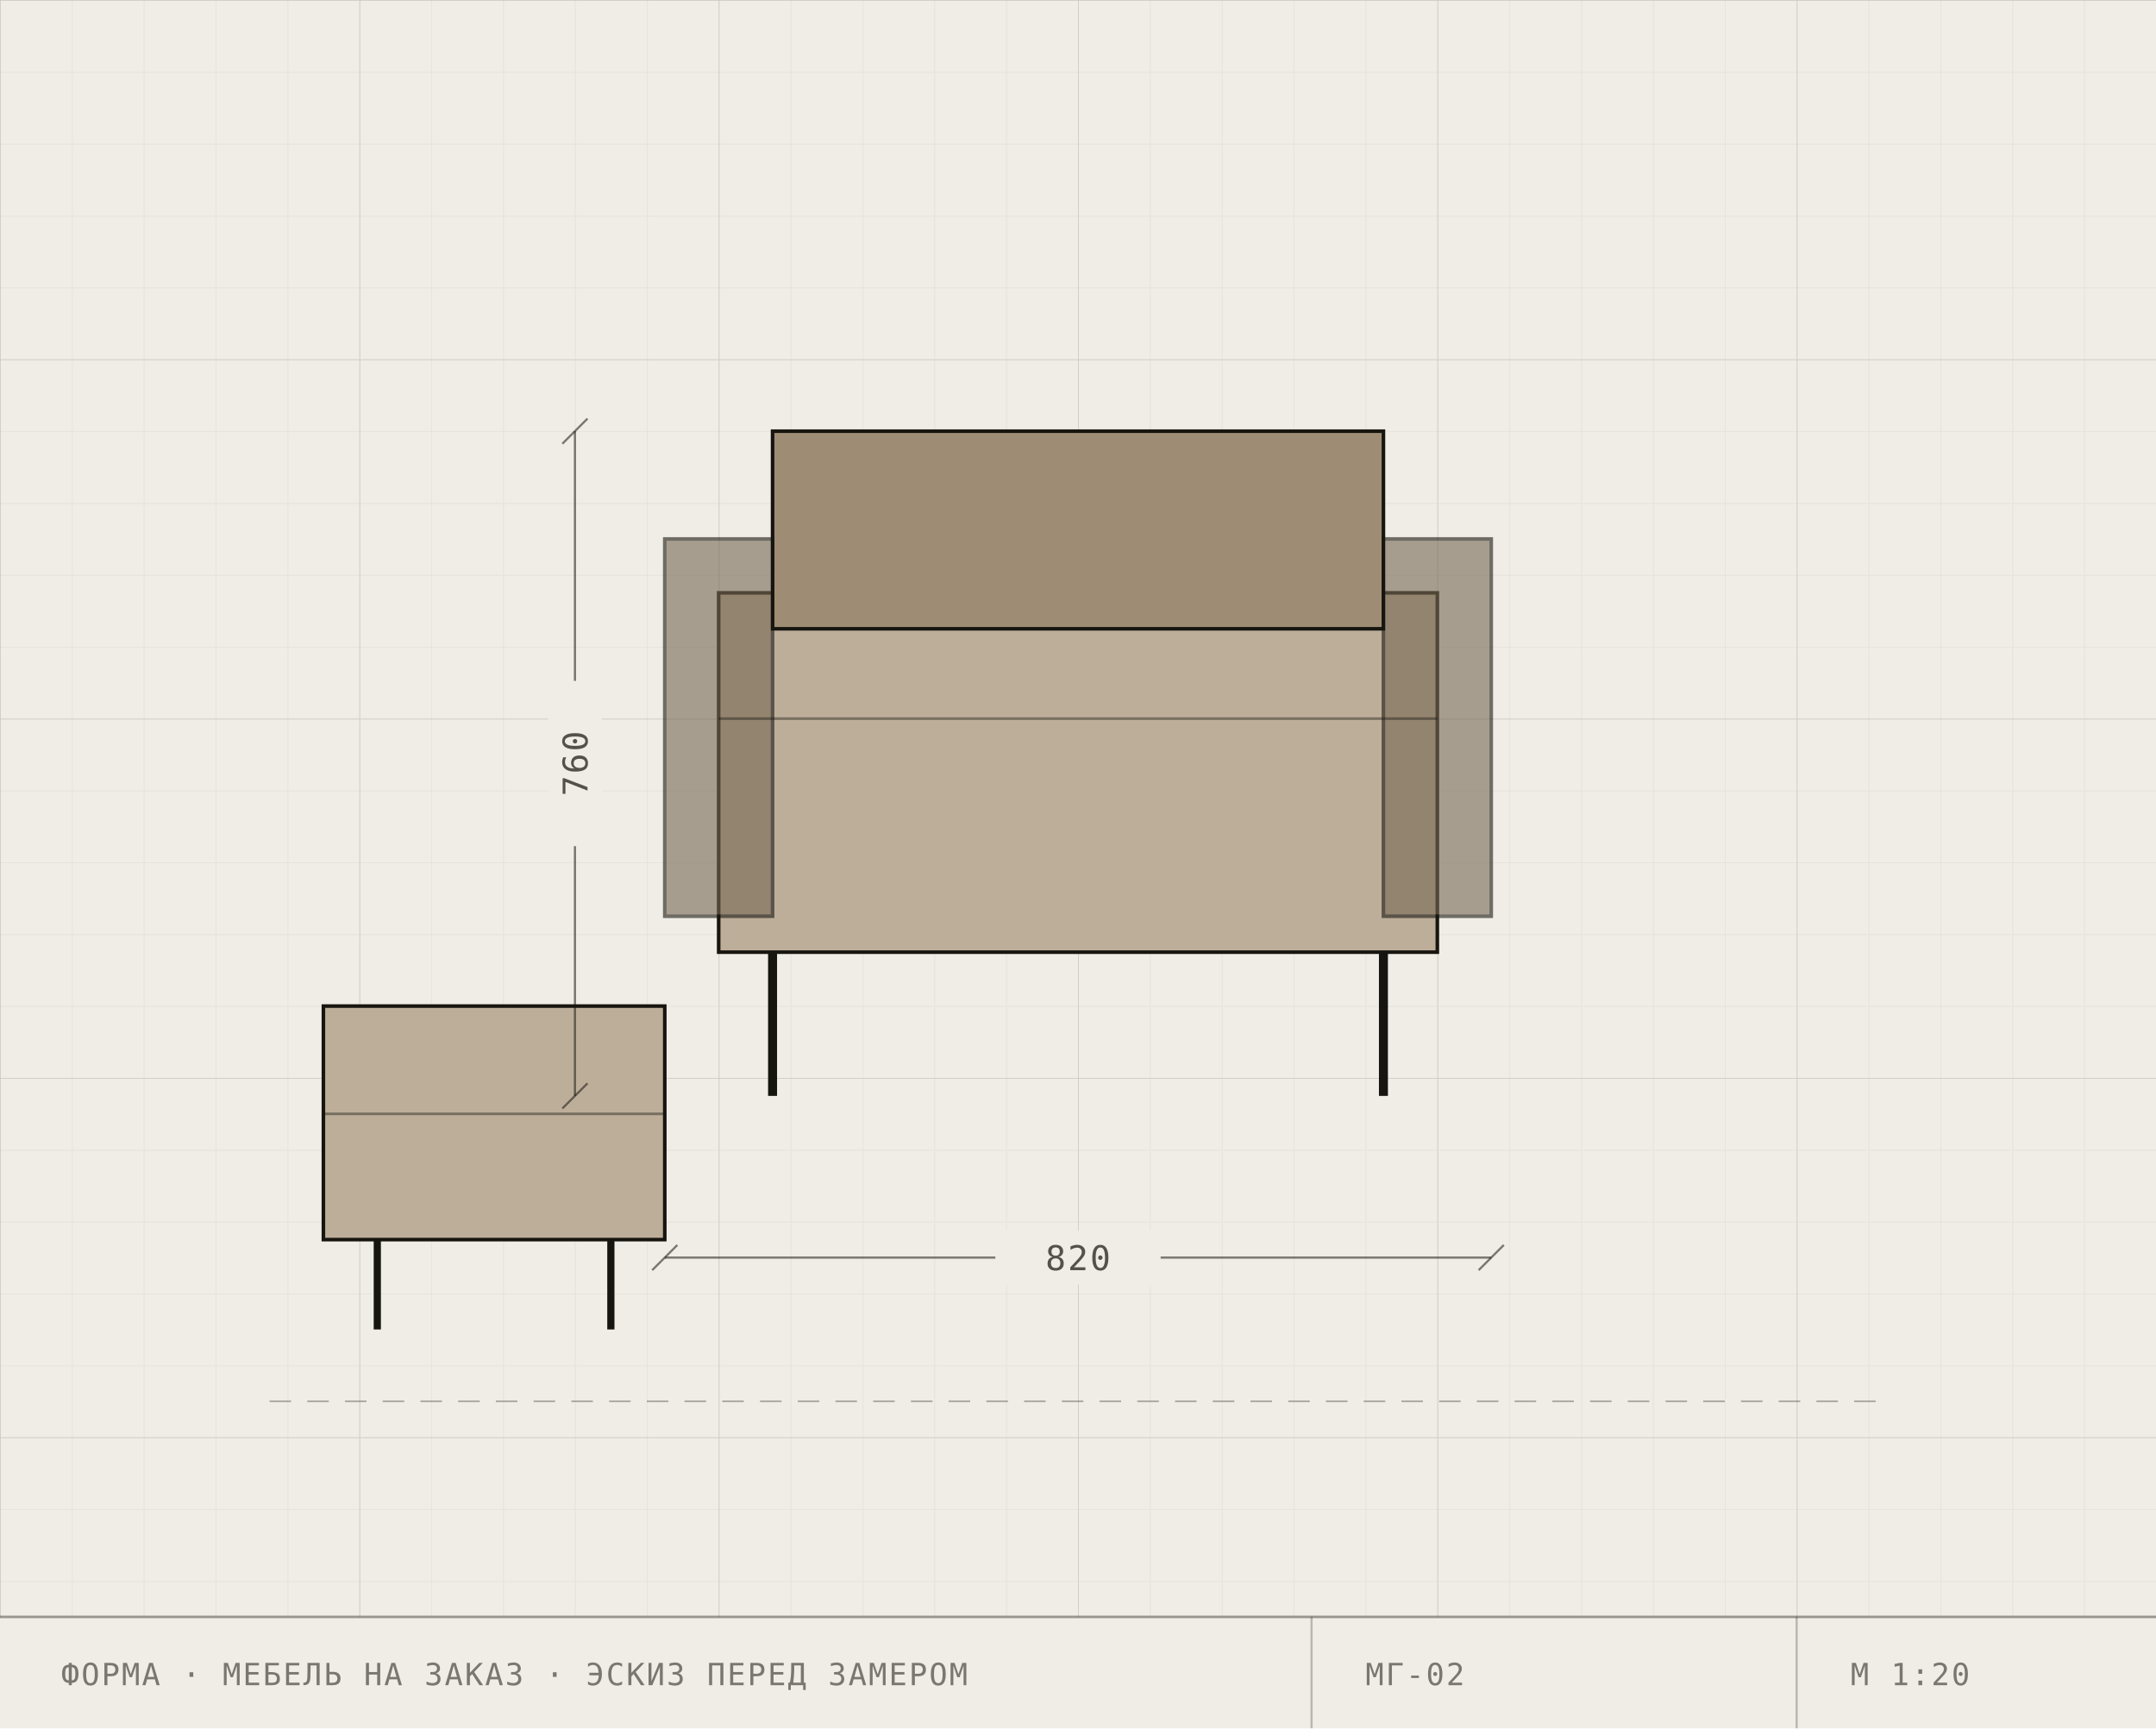
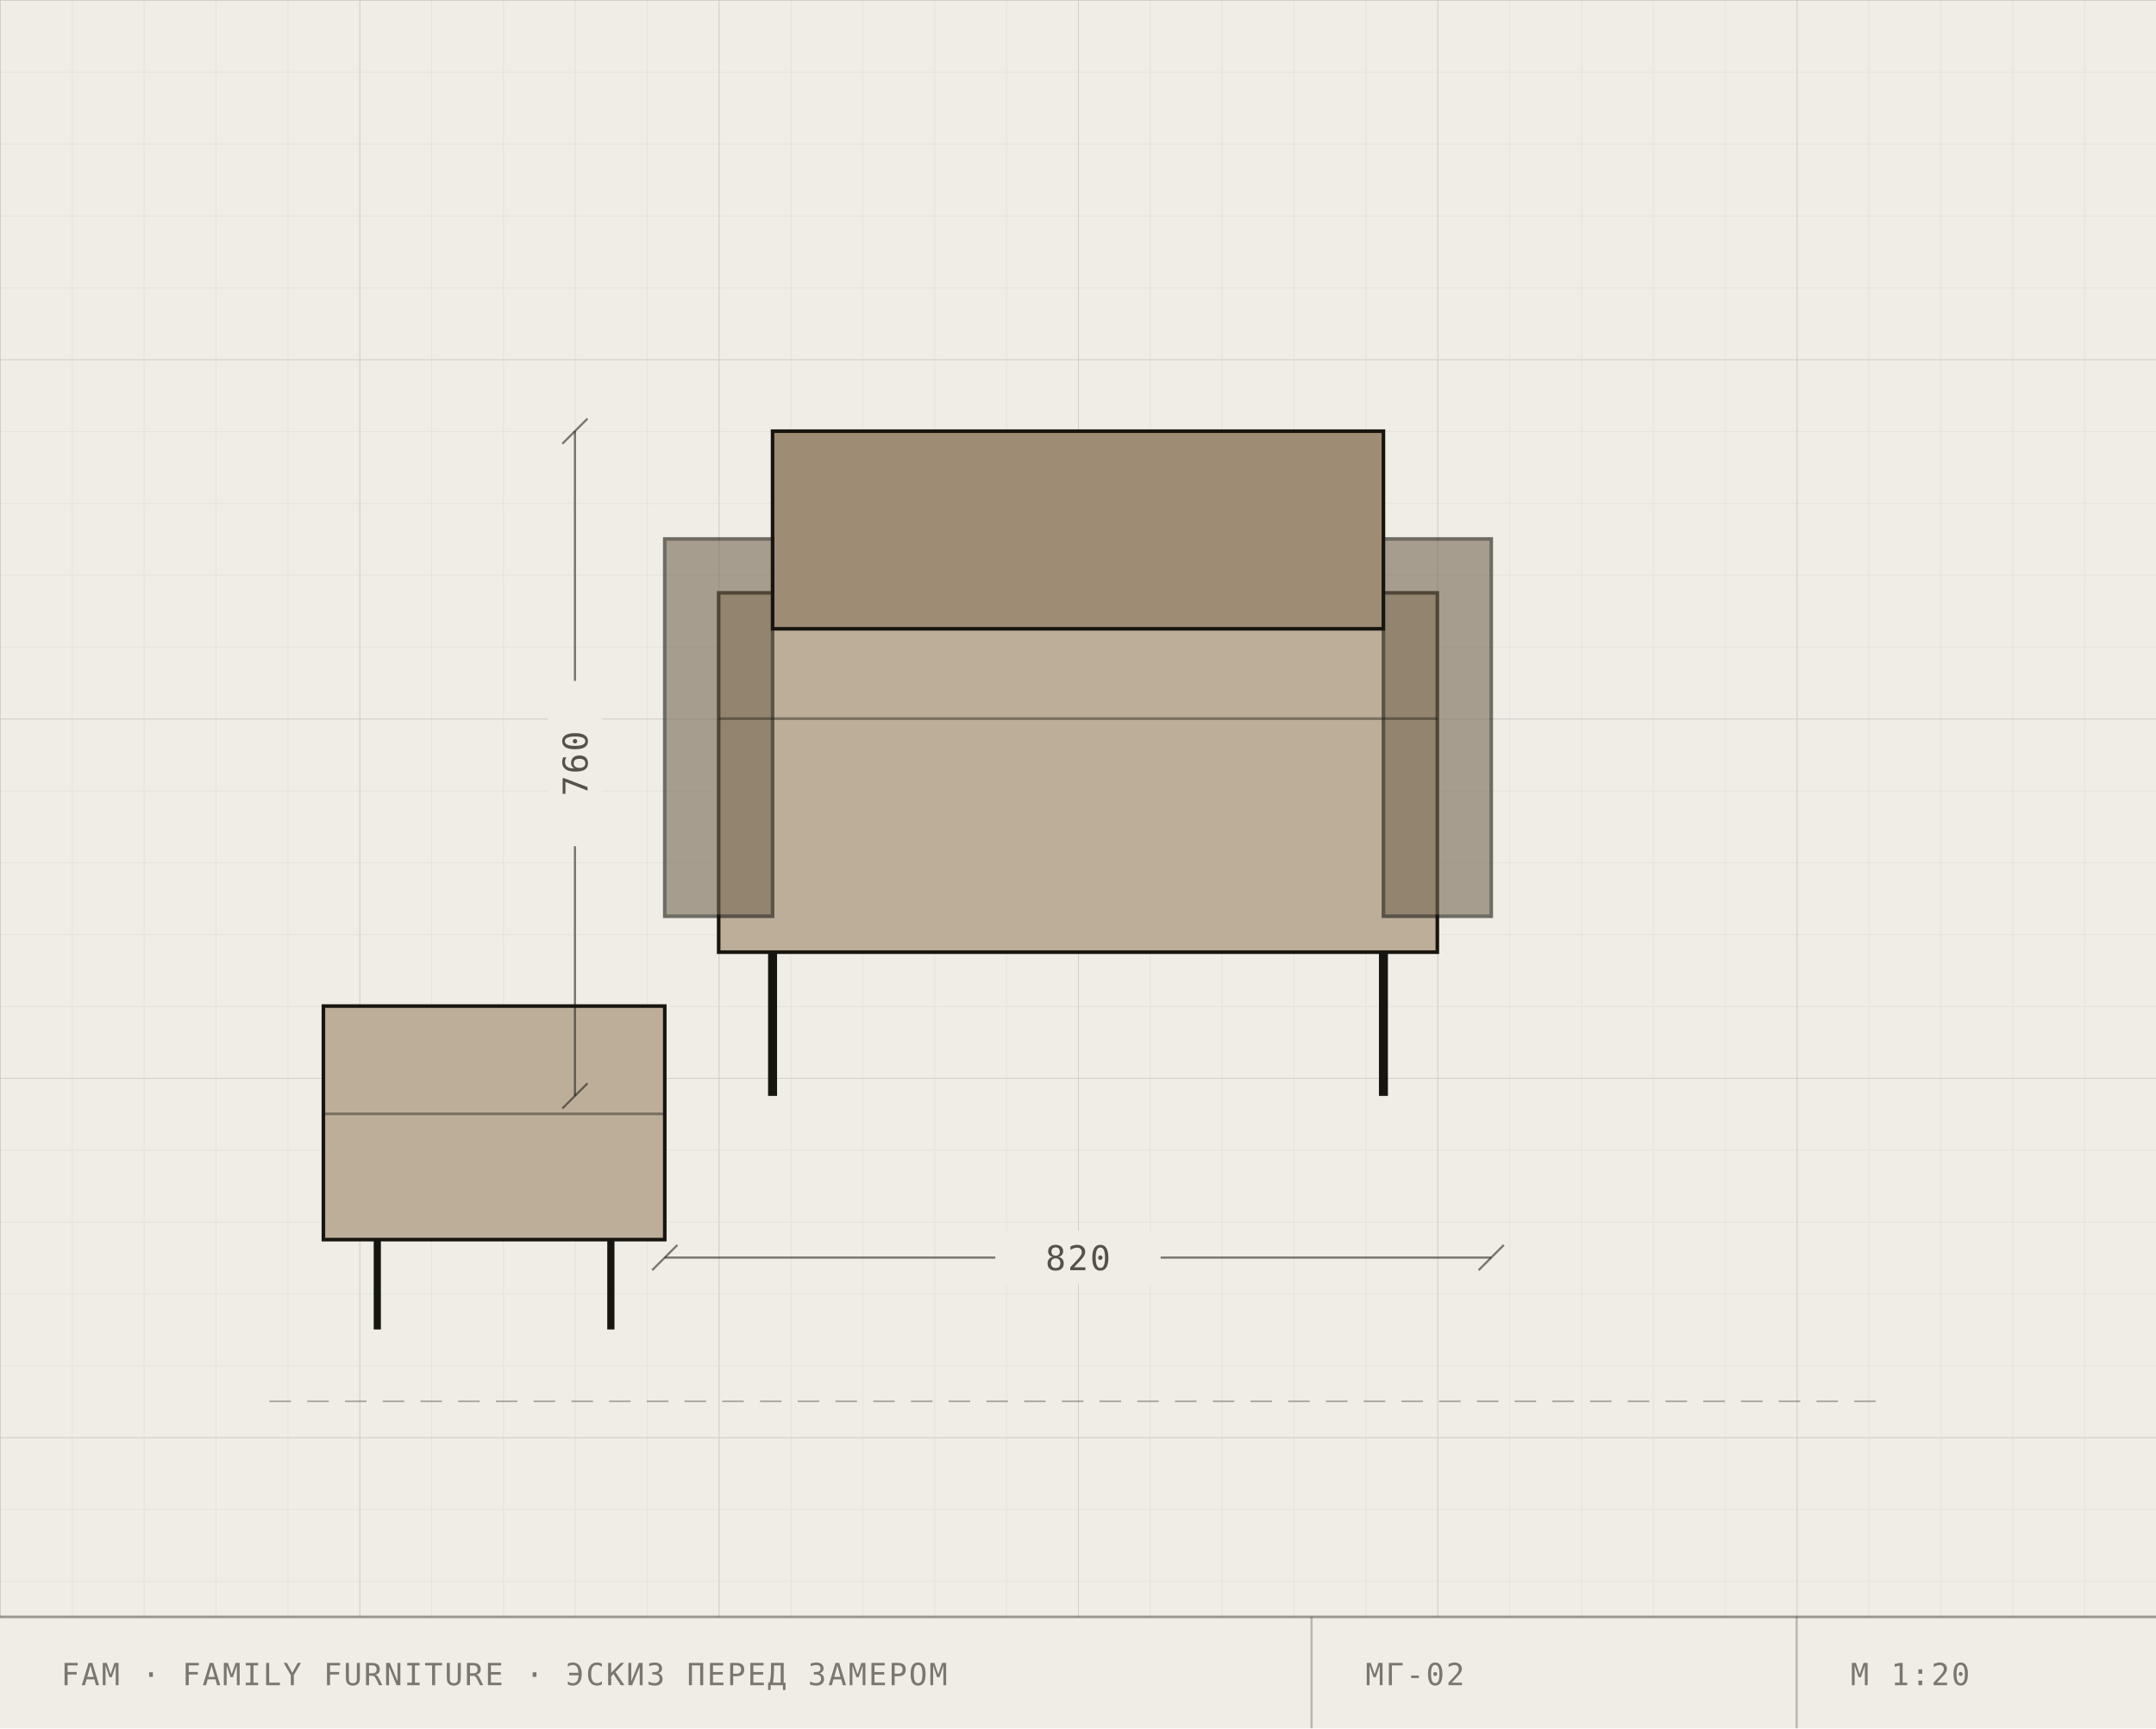
<svg xmlns="http://www.w3.org/2000/svg" viewBox="0 0 1200 962" width="1200" height="962" role="img">
  <defs>
    <pattern id="mm" width="40" height="40" patternUnits="userSpaceOnUse">
      <path d="M40 0H0V40" fill="none" stroke="#17150F" stroke-width="0.6" opacity="0.07" />
    </pattern>
    <pattern id="mm5" width="200" height="200" patternUnits="userSpaceOnUse">
      <path d="M200 0H0V200" fill="none" stroke="#17150F" stroke-width="0.9" opacity="0.11" />
    </pattern>
  </defs>
  <rect width="1200" height="962" fill="#EFEDE6" />
  <rect width="1200" height="900" fill="url(#mm)" />
  <rect width="1200" height="900" fill="url(#mm5)" />
  <rect x="400" y="330" width="400" height="200" fill="#BDAE9A" stroke="#17150F" stroke-width="2" />
  <rect x="430" y="240" width="340" height="110" fill="#9E8C74" stroke="#17150F" stroke-width="2" />
  <rect x="370" y="300" width="60" height="210" fill="#776853" stroke="#17150F" stroke-width="2" opacity="0.6" />
  <rect x="770" y="300" width="60" height="210" fill="#776853" stroke="#17150F" stroke-width="2" opacity="0.6" />
  <line x1="430" y1="530" x2="430" y2="610" stroke="#17150F" stroke-width="5" />
  <line x1="770" y1="530" x2="770" y2="610" stroke="#17150F" stroke-width="5" />
  <line x1="400" y1="400" x2="800" y2="400" stroke="#17150F" stroke-width="1.5" opacity="0.4" />
  <rect x="180" y="560" width="190" height="130" fill="#BDAE9A" stroke="#17150F" stroke-width="2" />
  <line x1="180" y1="620" x2="370" y2="620" stroke="#17150F" stroke-width="1.5" opacity="0.4" />
  <line x1="210" y1="690" x2="210" y2="740" stroke="#17150F" stroke-width="4" />
  <line x1="340" y1="690" x2="340" y2="740" stroke="#17150F" stroke-width="4" />
  <line x1="150" y1="780" x2="1050" y2="780" stroke="#17150F" stroke-width="1" stroke-dasharray="12 9" opacity="0.3" />
  <line x1="370" y1="700" x2="830" y2="700" stroke="#17150F" stroke-width="1.2" opacity="0.55" />
  <line x1="363" y1="707" x2="377" y2="693" stroke="#17150F" stroke-width="1.2" opacity="0.55" />
  <line x1="823" y1="707" x2="837" y2="693" stroke="#17150F" stroke-width="1.2" opacity="0.55" />
  <rect x="554" y="685" width="92" height="30" fill="#EFEDE6" />
  <text x="600" y="707" font-family="'JetBrains Mono','IBM Plex Mono',ui-monospace,SFMono-Regular,Menlo,Consolas,monospace" font-size="19" fill="#17150F" opacity="0.72" letter-spacing="1" text-anchor="middle">820</text>
  <line x1="320" y1="240" x2="320" y2="610" stroke="#17150F" stroke-width="1.2" opacity="0.55" />
  <line x1="313" y1="247" x2="327" y2="233" stroke="#17150F" stroke-width="1.2" opacity="0.55" />
  <line x1="313" y1="617" x2="327" y2="603" stroke="#17150F" stroke-width="1.2" opacity="0.55" />
  <g transform="translate(320 425) rotate(-90)">
    <rect x="-46" y="-15" width="92" height="30" fill="#EFEDE6" />
    <text x="0" y="7" font-family="'JetBrains Mono','IBM Plex Mono',ui-monospace,SFMono-Regular,Menlo,Consolas,monospace" font-size="19" fill="#17150F" opacity="0.72" letter-spacing="1" text-anchor="middle">760</text>
  </g>
  <rect x="0" y="900" width="1200" height="62" fill="#EFEDE6" />
  <line x1="0" y1="900" x2="1200" y2="900" stroke="#17150F" stroke-width="1.4" opacity="0.4" />
  <line x1="730" y1="900" x2="730" y2="962" stroke="#17150F" stroke-width="1.2" opacity="0.25" />
  <line x1="1000" y1="900" x2="1000" y2="962" stroke="#17150F" stroke-width="1.2" opacity="0.25" />
-   <text x="34" y="938" font-family="'JetBrains Mono','IBM Plex Mono',ui-monospace,SFMono-Regular,Menlo,Consolas,monospace" font-size="17" fill="#17150F" opacity="0.55" letter-spacing="1">ФОРМА · МЕБЕЛЬ НА ЗАКАЗ · ЭСКИЗ ПЕРЕД ЗАМЕРОМ</text>
+   <text x="34" y="938" font-family="'JetBrains Mono','IBM Plex Mono',ui-monospace,SFMono-Regular,Menlo,Consolas,monospace" font-size="17" fill="#17150F" opacity="0.55" letter-spacing="1">FAM · FAMILY FURNITURE · ЭСКИЗ ПЕРЕД ЗАМЕРОМ</text>
  <text x="760" y="938" font-family="'JetBrains Mono','IBM Plex Mono',ui-monospace,SFMono-Regular,Menlo,Consolas,monospace" font-size="17" fill="#17150F" opacity="0.55" letter-spacing="1">МГ-02</text>
  <text x="1030" y="938" font-family="'JetBrains Mono','IBM Plex Mono',ui-monospace,SFMono-Regular,Menlo,Consolas,monospace" font-size="17" fill="#17150F" opacity="0.55" letter-spacing="1">М 1:20</text>
</svg>
